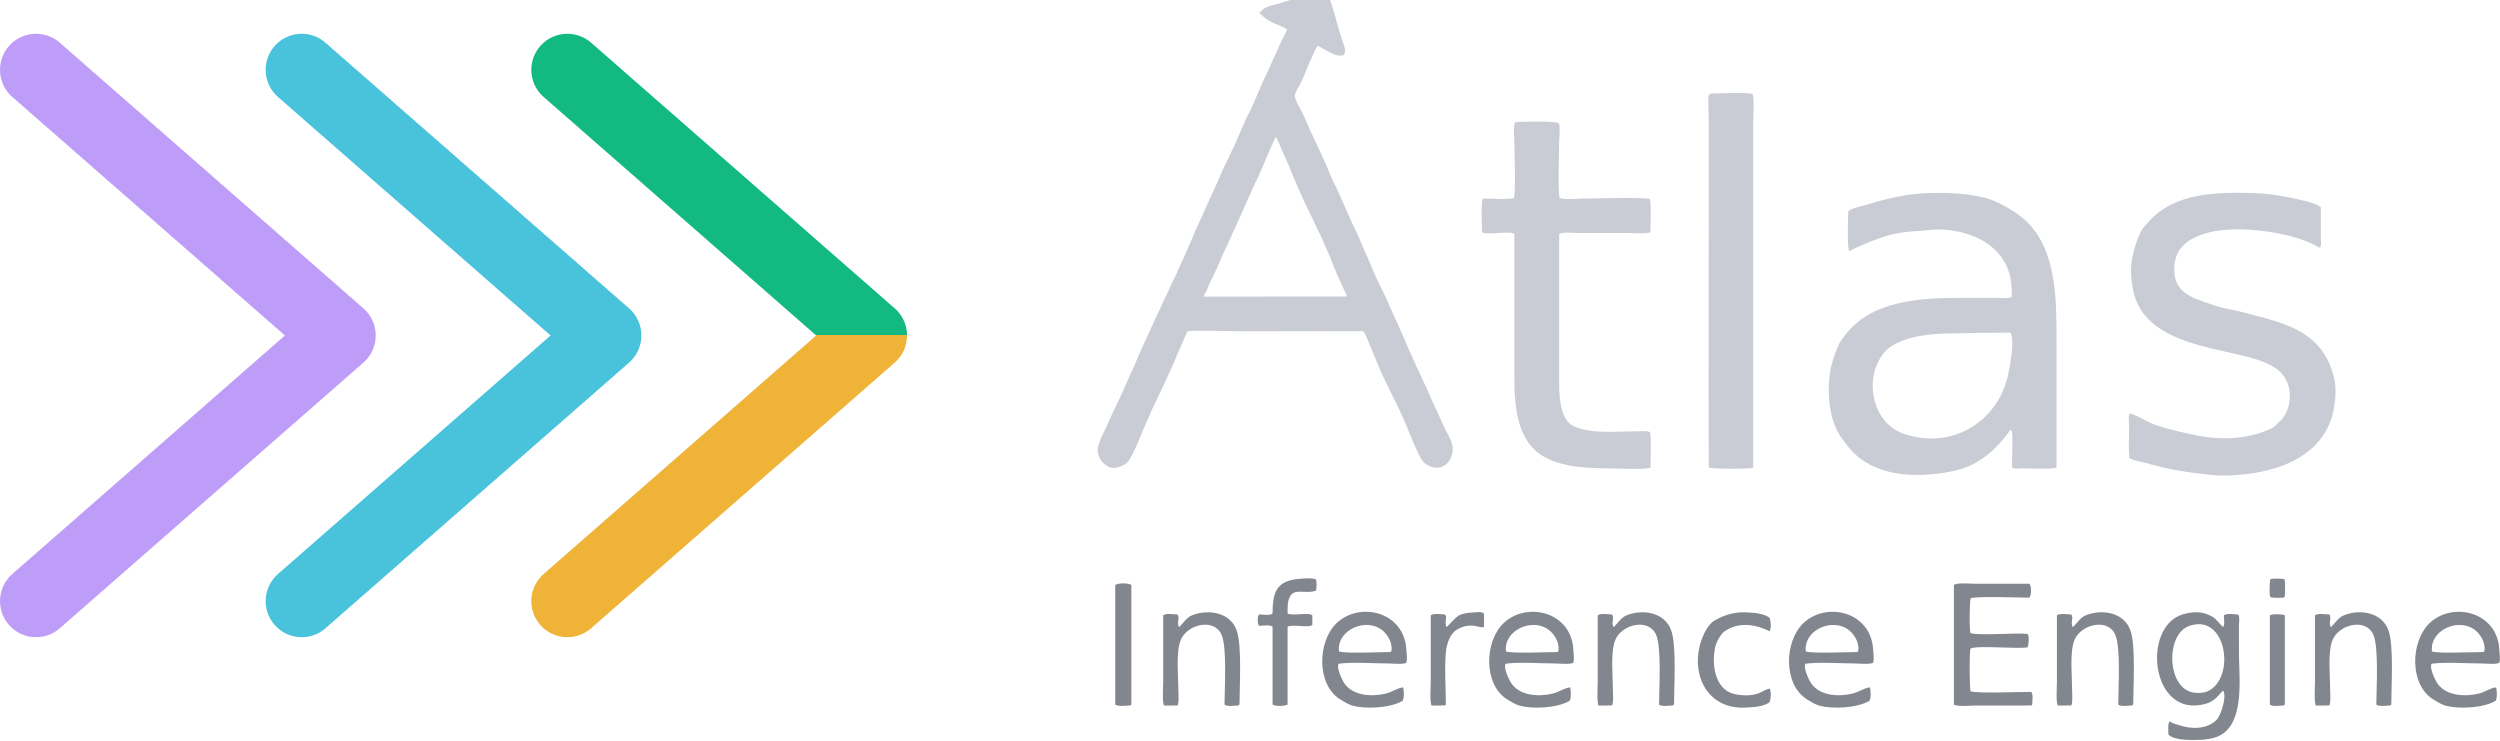
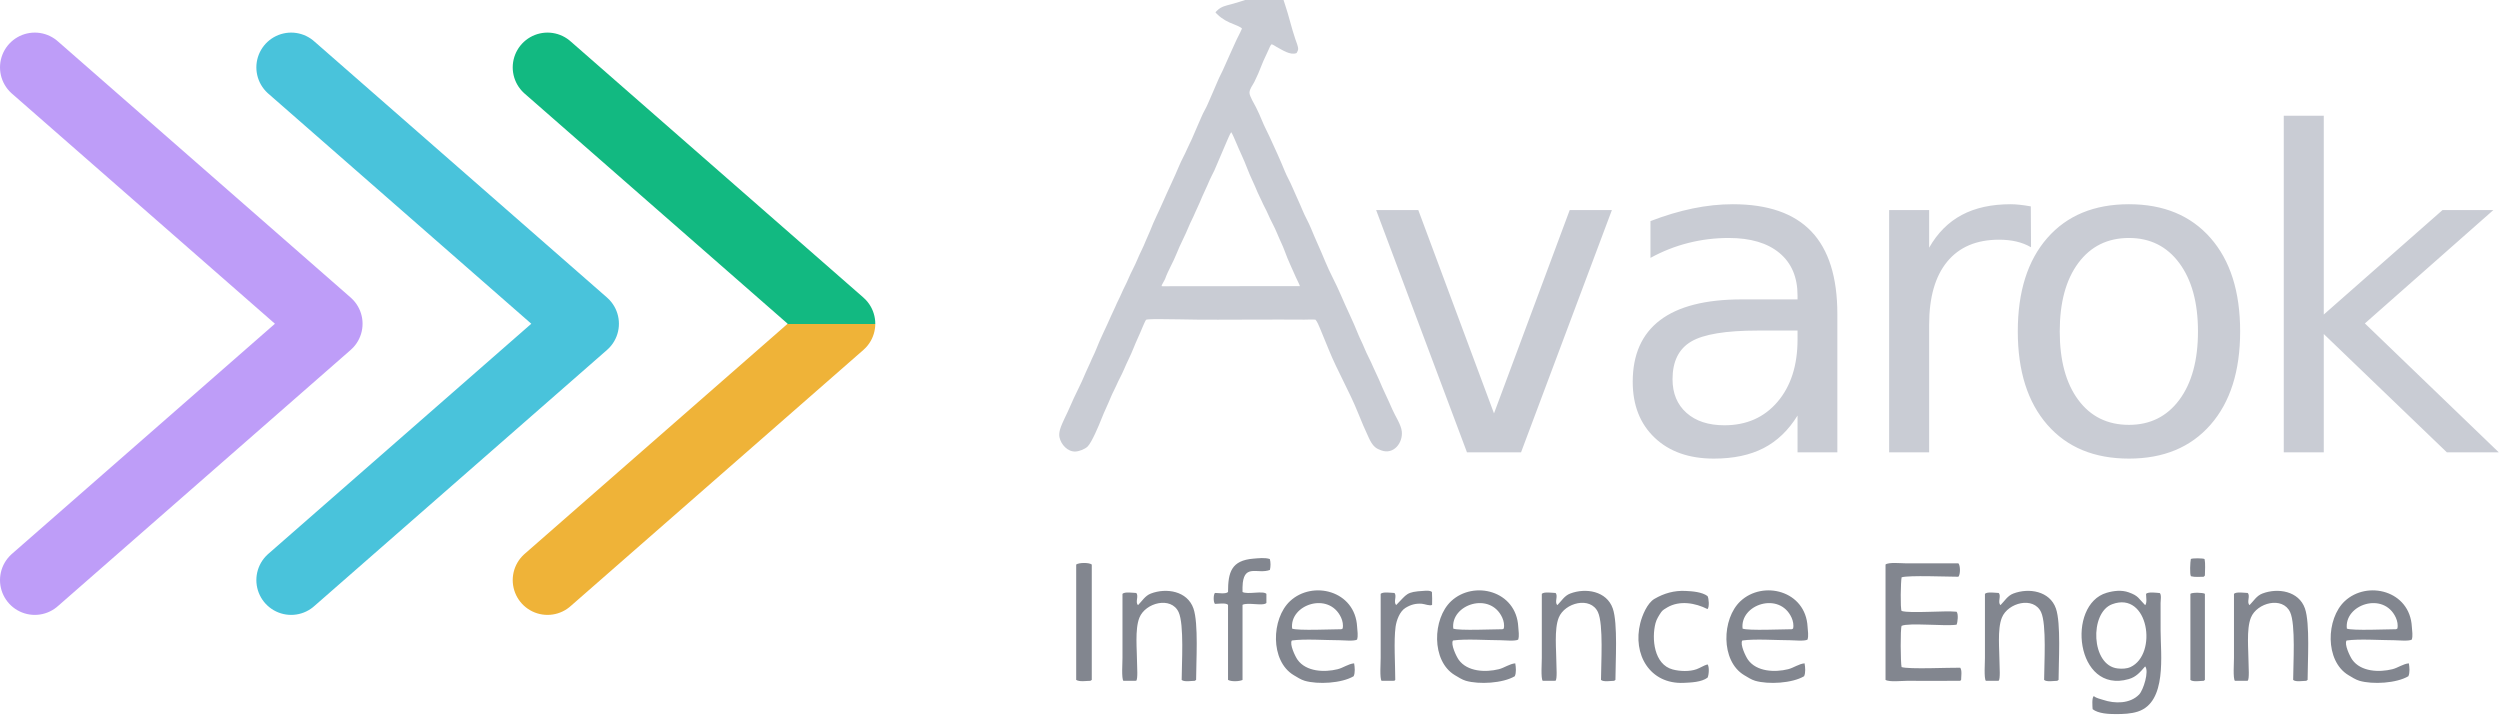
- <svg xmlns="http://www.w3.org/2000/svg" viewBox="0 0 1317.5 390" width="1317.5" height="390" role="img" aria-label="Atlas Inference Engine">
+ <svg xmlns="http://www.w3.org/2000/svg" viewBox="0 0 1365.28 390" width="1365.28" height="390" role="img" aria-label="Avarok Inference Engine">
  <defs>
-     <linearGradient id="g2" x1="0" y1="0" x2="0" y2="1">
+     <linearGradient id="g1" x1="0" y1="0" x2="0" y2="1">
      <stop offset="0.5" stop-color="#12B981" />
      <stop offset="0.5" stop-color="#EFB338" />
    </linearGradient>
  </defs>
  <g transform="translate(0 17.8) scale(0.5)">
    <g fill="none" stroke-width="76" stroke-linecap="round" stroke-linejoin="round">
-       <path d="M38 38L358 318L38 598" stroke="#BE9DF8" />
-       <path d="M318 38L638 318L318 598" stroke="#49C3DB" />
-       <path d="M598 38L918 318L598 598" stroke="url(#g2)" />
+       <path stroke="#BE9DF8" d="M38 38L358 318L38 598" />
+       <path stroke="#49C3DB" d="M318 38L638 318L318 598" />
+       <path stroke="url(#g1)" d="M598 38L918 318L598 598" />
    </g>
  </g>
  <path d="M718.38 174.57C716.41 174.39 714.35 174.56 712.38 174.56C707.88 174.54 703.37 174.53 698.88 174.51C683.88 174.46 668.87 174.68 653.88 174.56C647.42 174.51 640.96 174.29 634.5 174.29C632.96 174.29 627.03 174.19 625.9 174.62C625.6 174.83 624.14 178.21 623.92 178.75C622.4 182.58 620.53 186.28 619.03 190.12C617.45 194.17 615.37 198 613.71 202C612.52 204.86 610.91 207.53 609.7 210.38C608.79 212.53 607.58 214.57 606.7 216.75C605.05 220.82 603.07 224.77 601.47 228.88C600.2 232.14 596.27 241.55 594 243.81C592.53 245.28 589.44 246.47 587.38 246.58C583.06 246.82 579.39 242.73 578.58 238.75C578.29 237.3 578.54 235.77 578.95 234.38C580 230.83 582.78 225.86 584.28 222.25C586.94 215.86 590.38 209.79 592.95 203.38C593.7 201.51 594.71 199.75 595.46 197.88C596.4 195.5 597.67 193.26 598.59 190.88C600.98 184.67 604.1 178.74 606.72 172.62C607.49 170.82 608.46 169.07 609.2 167.25C610.17 164.87 611.47 162.63 612.46 160.25C613.59 157.54 615.09 154.97 616.21 152.25C617.7 148.64 619.71 145.24 621.17 141.62C622.55 138.24 624.36 135.03 625.67 131.62C626.43 129.68 627.42 127.83 628.17 125.88C630.13 120.71 632.71 115.81 634.9 110.75C637.84 103.96 641.14 97.33 643.97 90.5C645.25 87.39 647 84.48 648.3 81.38C649.16 79.3 650.32 77.34 651.17 75.25C652.75 71.34 654.62 67.54 656.22 63.62C657.17 61.3 658.58 59.19 659.54 56.88C661.28 52.68 663.26 48.58 664.95 44.38C665.97 41.86 667.36 39.49 668.41 37C670.36 32.37 672.6 27.87 674.59 23.25C675.7 20.68 677.16 18.23 678.25 15.62C677.95 14.91 674.67 13.59 673.88 13.29C670.56 12.06 667.39 10.4 664.86 7.88C664.51 7.52 664.04 7.18 663.78 6.75C664 6.36 664.44 6.04 664.75 5.72C666.89 3.52 669.65 3.06 672.5 2.28C678.24 0.72 683.82 -1.33 689.5 -3.09C692.71 -4.09 695.89 -5.3 699.25 -4.4C699.81 -3.84 701.47 1.64 701.85 2.75C703.93 8.88 705.29 15.25 707.4 21.38C707.88 22.75 709.03 25.5 708.93 26.88C708.89 27.51 708.63 27.96 708.33 28.5C708.27 28.62 708.14 28.96 708 29.01C704.55 30.31 700.2 27.21 697.25 25.68C696.59 25.34 695.05 24.19 694.38 24.19C693.88 24.52 693.06 26.52 692.8 27.12C691.59 29.93 690.13 32.63 689.04 35.5C687.86 38.62 686.5 41.77 685.01 44.75C684.12 46.53 682.39 48.54 682.36 50.62C682.34 52.54 685.02 56.77 685.93 58.62C687.11 61 688.23 63.42 689.21 65.88C690.42 68.9 692 71.79 693.36 74.75C696.23 80.99 699.12 87.25 701.7 93.62C702.86 96.49 704.49 99.15 705.67 102C707.47 106.32 709.57 110.53 711.34 114.88C712.69 118.2 714.57 121.3 715.92 124.62C718.35 130.63 721.16 136.49 723.59 142.5C726.12 148.76 729.54 154.66 732.16 160.88C735.22 168.14 738.82 175.17 741.71 182.5C742.69 184.96 743.98 187.29 744.96 189.75C746.45 193.5 748.51 197.02 750.05 200.75C750.96 202.95 752.15 205.04 753.05 207.25C755.28 212.74 758.02 218.04 760.33 223.5C761.83 227.04 765.16 231.84 765.54 235.62C766.18 241.92 761.06 248.41 754.38 245.98C753.06 245.5 751.95 245.04 750.88 244.13C749.42 242.9 748.32 240.8 747.53 239.12C745.41 234.63 743.5 230.11 741.65 225.5C736.95 213.77 730.48 202.83 725.72 191.12C724.11 187.16 722.43 183.22 720.84 179.25C720.37 178.08 719.25 175.41 718.38 174.57ZM709.88 156.25C709.97 156.01 707.99 152.12 707.73 151.5C705.72 146.81 703.41 142.19 701.7 137.38C700.49 134 698.8 130.82 697.47 127.5C696.01 123.86 693.98 120.48 692.45 116.88C691.4 114.41 689.99 112.1 688.95 109.62C688.28 108.02 687.36 106.5 686.71 104.88C684.96 100.49 682.74 96.3 681.09 91.88C679.28 87.03 676.92 82.4 674.96 77.62C674.65 76.85 672.8 72.53 672.38 72.19C671.88 72.65 669.92 77.32 669.52 78.25C667.43 83.22 665.31 88.18 663.16 93.12C662.42 94.81 661.41 96.41 660.7 98.12C658.96 102.33 656.86 106.4 655.17 110.62C654.42 112.49 653.42 114.26 652.67 116.12C651.63 118.72 650.22 121.16 649.18 123.75C647.17 128.75 644.51 133.48 642.55 138.5C640.72 143.19 637.99 147.51 636.3 152.25C635.96 153.2 634.36 155.57 634.31 156.25C634.66 156.47 639.11 156.29 639.88 156.29C644.79 156.29 649.71 156.29 654.62 156.3C673.04 156.33 691.46 156.29 709.88 156.25Z" fill="#C9CCD4" />
-   <path d="M923.5 246.72C920.1 247 902.67 247.38 900.5 246.3C900.31 197.3 900.5 148.3 900.5 99.3C900.5 86.97 900.5 74.63 900.5 62.3C900.5 60.53 900.02 51.26 900.5 50.3C900.71 49.88 901.16 49.63 901.49 49.3C907.98 49.27 917.34 48.45 923.5 49.46C924.7 51.87 923.92 62.02 923.92 65.3C923.92 78.63 923.92 91.97 923.92 105.3C923.92 152.3 923.92 199.3 923.92 246.3C923.78 246.44 923.64 246.58 923.5 246.72ZM869.5 246.61C864.05 247.66 852.58 246.8 846.5 246.8C834.42 246.8 817.64 245.81 808.5 236.84C798.75 227.27 798.07 211.15 798.07 198.3C798.07 173.3 798.07 148.3 798.07 123.3C795.87 121.36 782.95 124.22 780.99 122.3C780.99 119.51 780.4 106.07 781.5 104.63C783.91 104.63 796.74 105.3 797.88 104.3C798.9 98.86 798.07 81.92 798.07 75.3C798.07 72.53 797.34 66.74 798.5 64.44C801.62 64 819.63 63.73 821.5 64.95C822.37 66.68 821.68 73.07 821.68 75.3C821.68 80.88 820.86 100.28 821.95 104.3C823.83 105.43 831.91 104.63 834.5 104.63C840.74 104.63 865.31 103.82 869.5 104.89C870.27 105.91 869.81 119.91 869.81 122.3C868.76 123.35 860.42 122.8 858.5 122.8C849.83 122.8 841.17 122.8 832.5 122.8C829.91 122.8 823.69 122.08 821.68 123.3C821.68 148.3 821.68 173.3 821.68 198.3C821.68 205.87 821.19 220.89 829.5 224.66C838.77 228.88 852.45 227.3 862.5 227.3C864.73 227.3 867.41 226.88 869.5 227.68C870.42 229.51 869.81 243.23 869.81 246.3C869.7 246.4 869.6 246.5 869.5 246.61ZM1060.27 156.3C1060.27 151.98 1060.02 147.43 1058.69 143.3C1053.46 127.12 1035.38 120.45 1019.5 120.98C1017.16 121.06 1014.84 121.48 1012.5 121.61C1006.94 121.9 1000.88 122.41 995.5 123.96C988.15 126.08 981.37 128.96 974.5 132.3C973.39 130.05 973.87 114.72 974.07 111.3C975.67 109.7 982.09 108.39 984.5 107.66C994.5 104.59 1004.95 102.14 1015.5 101.77C1025.45 101.43 1034.75 101.72 1044.5 103.85C1050.78 105.22 1056.16 108.25 1061.5 111.6C1084.32 125.92 1083.75 156.6 1083.8 180.3C1083.82 191.97 1083.8 203.63 1083.8 215.3C1083.8 225.63 1083.8 235.97 1083.8 246.3C1082.62 247.48 1068.13 246.8 1065.5 246.8C1064.14 246.8 1061.31 247.34 1060.27 246.3C1060.27 243.6 1060.86 228.67 1060.25 227.3C1060.11 226.98 1059.75 226.81 1059.5 226.57C1054.38 233.56 1049.05 239.36 1041.5 243.72C1036.71 246.48 1030.93 248.1 1025.5 248.99C1007.96 251.85 987.11 250.94 974.75 236.3C971.18 232.06 967.95 227.67 966.22 222.3C964.12 215.8 963.55 209.13 963.82 202.3C964.11 194.66 966.1 188.1 969.18 181.3C969.85 179.84 970.98 178.6 971.91 177.3C985.72 157.98 1012.87 156.96 1034.5 156.96C1040.83 156.96 1047.17 156.96 1053.5 156.96C1055.49 156.96 1058.75 157.61 1060.27 156.3ZM1122.12 241.3C1121.69 235.69 1122.05 229.93 1122.05 224.3C1122.05 222.66 1121.39 219.03 1122.5 217.83C1127.03 219.18 1131.02 222.16 1135.5 223.75C1142.74 226.31 1148.15 227.4 1155.5 229.02C1169.63 232.15 1184.44 231.82 1197.5 225.55C1198.62 225.02 1199.54 223.76 1200.5 222.98C1207.77 217.1 1208.92 204.54 1202.87 197.3C1197.47 190.84 1186.34 188.46 1178.5 186.63C1157.89 181.81 1128.62 177.32 1124.04 152.3C1123.09 147.1 1122.61 141.51 1123.63 136.3C1124.62 131.29 1125.87 126.88 1128.11 122.3C1129.19 120.09 1131.17 118.09 1132.82 116.3C1146.57 101.34 1168.68 101.24 1187.5 101.74C1196.38 101.97 1204.91 103.59 1213.5 105.61C1216.01 106.2 1221.38 107.42 1223.08 109.3C1223.08 114.63 1223.09 119.97 1223.08 125.3C1223.08 126.67 1223.65 129.69 1222.5 130.61C1208.86 122.16 1178.9 118.37 1163.5 122.65C1153.35 125.47 1145.64 130.56 1145.81 142.3C1145.99 154.18 1155.05 156.86 1164.5 160.13C1167.79 161.27 1171.06 162.26 1174.5 162.91C1180.88 164.12 1187.25 165.87 1193.5 167.59C1211.39 172.51 1224.83 178.99 1229.87 198.3C1231.19 203.37 1230.95 209.2 1230.15 214.3C1225.77 242.07 1196.86 250.29 1172.5 250.62C1166.55 250.7 1160.38 249.73 1154.5 248.99C1146.23 247.95 1138.5 246.09 1130.5 243.92C1128.61 243.41 1123.37 242.54 1122.12 241.3ZM1059.5 175.3C1047.82 175.3 1036.18 175.49 1024.5 175.8C1014.67 176.06 999.06 178 992.54 186.3C982.05 199.65 986.59 223.01 1003.5 228.71C1027.99 236.96 1052.17 223.07 1058.11 198.3C1059.16 193.93 1061.99 178.53 1059.5 175.3Z" fill="#C9CCD4" />
+   <path d="M751.52 114.72H774.55L815.89 225.76L857.24 114.72H880.27L830.66 247.02H801.13Z M960.04 180.52Q933.70 180.52 923.54 186.54Q913.39 192.56 913.39 207.09Q913.39 218.67 921.00 225.46Q928.62 232.25 941.74 232.25Q959.81 232.25 970.73 219.44Q981.66 206.62 981.66 185.36V180.52ZM1003.40 171.54V247.02H981.66V226.94Q974.22 238.99 963.12 244.72Q952.01 250.45 935.95 250.45Q915.63 250.45 903.64 239.05Q891.65 227.65 891.65 208.51Q891.65 186.19 906.59 174.85Q921.54 163.51 951.19 163.51H981.66V161.38Q981.66 146.38 971.80 138.17Q961.93 129.96 944.10 129.96Q932.76 129.96 922.01 132.68Q911.26 135.39 901.34 140.83V120.74Q913.27 116.14 924.49 113.83Q935.71 111.53 946.34 111.53Q975.05 111.53 989.22 126.41Q1003.40 141.30 1003.40 171.54Z M1109.17 135.04Q1105.50 132.91 1101.19 131.91Q1096.88 130.90 1091.68 130.90Q1073.26 130.90 1063.39 142.89Q1053.53 154.88 1053.53 177.33V247.02H1031.68V114.72H1053.53V135.27Q1060.38 123.23 1071.37 117.38Q1082.35 111.53 1098.06 111.53Q1100.31 111.53 1103.02 111.83Q1105.74 112.12 1109.05 112.71Z M1162.65 129.96Q1145.17 129.96 1135.01 143.60Q1124.85 157.25 1124.85 180.99Q1124.85 204.73 1134.95 218.37Q1145.05 232.02 1162.65 232.02Q1180.02 232.02 1190.18 218.32Q1200.34 204.61 1200.34 180.99Q1200.34 157.48 1190.18 143.72Q1180.02 129.96 1162.65 129.96ZM1162.65 111.53Q1191.00 111.53 1207.19 129.96Q1223.37 148.39 1223.37 180.99Q1223.37 213.47 1207.19 231.96Q1191.00 250.45 1162.65 250.45Q1134.19 250.45 1118.06 231.96Q1101.94 213.47 1101.94 180.99Q1101.94 148.39 1118.06 129.96Q1134.19 111.53 1162.65 111.53Z M1247.19 63.22H1269.04V171.77L1333.89 114.72H1361.65L1291.49 176.62L1364.61 247.02H1336.26L1269.04 182.41V247.02H1247.19Z" fill="#C9CCD4" />
  <path d="M678.5 371.36C676.63 372.18 672.41 372.33 670.64 371.3C670.64 357.63 670.64 343.97 670.64 330.3C669.38 329.04 665.18 329.81 663.5 329.79C662.59 328.88 662.59 324.72 663.5 323.81C665.18 323.79 669.38 324.56 670.64 323.3C670.64 312.48 672.47 306.06 684.5 305.08C687.21 304.86 690.9 304.41 693.48 305.3C693.96 307.11 693.96 309.44 693.5 311.26C687.04 313.66 679.92 308.08 678.7 318.3C678.5 319.96 678.56 321.63 678.56 323.3C681.41 324.82 689.75 322.45 691.6 324.3C691.6 325.97 691.6 327.63 691.6 329.3C689.75 331.15 681.41 328.78 678.56 330.3C678.56 343.97 678.56 357.63 678.56 371.3C678.54 371.32 678.52 371.34 678.5 371.36ZM1203.5 314.97C1201.23 314.97 1198.69 315.29 1196.5 314.69C1195.76 313.71 1196.11 306.71 1196.44 305.3C1197.01 304.73 1203.32 304.82 1203.92 305.3C1204.51 308.15 1204.12 311.39 1204.12 314.3C1203.92 314.52 1203.71 314.75 1203.5 314.97ZM595.5 371.8C593.27 371.8 589.59 372.5 587.72 371.3C587.72 350.3 587.72 329.3 587.72 308.3C589.2 307.19 594.78 307.13 596.23 308.3C596.23 329.3 596.23 350.3 596.23 371.3C595.99 371.47 595.74 371.63 595.5 371.8ZM1070.5 371.79C1060.84 371.9 1051.16 371.8 1041.5 371.8C1038.83 371.8 1031.72 372.57 1029.71 371.3C1029.71 350.3 1029.71 329.3 1029.71 308.3C1031.33 306.93 1038.09 307.63 1040.5 307.63C1050.17 307.63 1059.83 307.63 1069.5 307.63C1070.64 308.85 1070.64 313.75 1069.5 314.97C1063.82 314.97 1042.4 314.08 1038.5 315.27C1038.01 317.17 1037.71 332.6 1038.5 333.65C1043.22 335.11 1061.77 333.37 1068.5 334.07C1069.59 335.16 1069.13 339.89 1068.5 341.15C1062.32 342.1 1042.38 339.97 1038.5 341.77C1037.74 343.29 1037.93 362.06 1038.47 364.3C1042.44 365.59 1064.54 364.54 1070.5 364.65C1071.62 366.14 1070.99 369.44 1070.99 371.3C1070.83 371.46 1070.66 371.63 1070.5 371.79ZM652.5 371.8C650.81 371.8 646.58 372.56 645.32 371.3C645.32 362.89 646.76 340.98 643.66 334.3C639.58 325.52 625.54 329.11 622.25 337.3C619.67 343.68 620.97 355.23 620.97 362.3C620.97 364.07 621.48 370.79 620.5 371.77C618.17 371.84 615.83 371.8 613.5 371.8C612.41 370.71 613 361.42 613 359.3C613 347.63 613 335.97 613 324.3C614.26 323.04 618.7 323.78 620.5 323.83C622.07 325.4 619.77 328.9 621.5 330.46C623.75 328.21 625.33 325.35 628.5 324.14C636.98 320.91 648.42 322.73 651.76 332.3C654.59 340.39 653.21 361.77 653.21 371.3C652.97 371.47 652.74 371.63 652.5 371.8ZM741.11 349.3C739.32 350.28 733.76 349.64 731.5 349.64C724.18 349.64 712.27 348.79 705.5 349.78C704.1 351.72 707.3 358.47 708.61 360.3C713.31 366.88 723.27 367.25 730.5 365.47C733.49 364.73 736.48 362.49 739.5 362.26C739.86 364.32 740.15 367.38 739.24 369.3C732.68 373.17 719.73 373.88 712.5 371.78C710.5 371.2 708.28 369.77 706.5 368.7C693.55 360.92 694.28 337.85 704.49 328.3C716.77 316.8 740.09 322.48 741.14 342.3C741.26 344.6 741.79 347.06 741.11 349.3ZM761.5 371.77C759.17 371.84 756.83 371.8 754.5 371.8C753.41 370.71 754 361.42 754 359.3C754 347.63 754 335.97 754 324.3C755.26 323.04 759.7 323.78 761.5 323.83C763.06 325.39 760.77 328.85 762.5 330.4C768.51 324.38 767.79 323.23 777.5 322.68C778.9 322.6 780.91 322.32 782 323.3C782.18 325.62 782.11 327.98 782.08 330.3C781.16 331.11 777.88 329.82 776.5 329.72C773.09 329.46 770.35 330.23 767.5 332C764.36 333.95 762.62 338.85 762.14 342.3C761.1 349.94 761.97 363.09 761.97 371.3C761.81 371.46 761.66 371.61 761.5 371.77ZM829.11 349.3C827.32 350.28 821.76 349.64 819.5 349.64C812.18 349.64 800.27 348.79 793.5 349.78C792.1 351.72 795.3 358.47 796.61 360.3C801.31 366.88 811.27 367.25 818.5 365.47C821.49 364.73 824.48 362.49 827.5 362.26C827.86 364.32 828.15 367.38 827.24 369.3C820.68 373.17 807.73 373.88 800.5 371.78C798.5 371.2 796.28 369.77 794.5 368.7C781.55 360.92 782.28 337.85 792.49 328.3C804.77 316.8 828.09 322.48 829.14 342.3C829.26 344.6 829.79 347.06 829.11 349.3ZM881.5 371.8C879.81 371.8 875.58 372.56 874.32 371.3C874.32 362.89 875.76 340.98 872.66 334.3C868.58 325.52 854.54 329.11 851.25 337.3C848.67 343.68 849.97 355.23 849.97 362.3C849.97 364.07 850.48 370.79 849.5 371.77C847.17 371.84 844.83 371.8 842.5 371.8C841.41 370.71 842 361.42 842 359.3C842 347.63 842 335.97 842 324.3C843.26 323.04 847.7 323.78 849.5 323.83C851.07 325.4 848.77 328.9 850.5 330.46C852.75 328.21 854.33 325.35 857.5 324.14C865.98 320.91 877.42 322.73 880.76 332.3C883.59 340.39 882.21 361.77 882.21 371.3C881.97 371.47 881.74 371.63 881.5 371.8ZM932.5 325.51C933.23 326.75 933.59 331.53 932.5 332.63C925.81 329.25 917.28 327.76 910.5 331.72C909.4 332.36 907.93 333.19 907.19 334.3C905.94 336.17 904.68 338.1 904.1 340.3C901.9 348.73 903.22 362.89 913.5 365.61C917.35 366.63 922.74 366.84 926.5 365.47C928.54 364.73 930.39 363.44 932.5 362.82C933.57 363.97 933.27 368.77 932.5 370.09C929.15 372.55 923.49 372.74 919.5 372.92C900.94 373.74 891.5 357.3 895.77 340.3C896.8 336.19 899.54 329.38 903.5 327.06C908.76 323.98 914.33 322.41 920.5 322.71C924.19 322.89 929.41 323.25 932.5 325.51ZM987.11 349.3C985.32 350.28 979.76 349.64 977.5 349.64C970.18 349.64 958.27 348.79 951.5 349.78C950.1 351.72 953.3 358.47 954.61 360.3C959.31 366.88 969.27 367.25 976.5 365.47C979.49 364.73 982.48 362.49 985.5 362.26C985.86 364.32 986.15 367.38 985.24 369.3C978.68 373.17 965.73 373.88 958.5 371.78C956.5 371.2 954.28 369.77 952.5 368.7C939.55 360.92 940.28 337.85 950.49 328.3C962.77 316.8 986.09 322.48 987.14 342.3C987.26 344.6 987.79 347.06 987.11 349.3ZM1123.5 371.8C1121.81 371.8 1117.58 372.56 1116.32 371.3C1116.32 362.89 1117.76 340.98 1114.66 334.3C1110.58 325.52 1096.54 329.11 1093.25 337.3C1090.67 343.68 1091.97 355.23 1091.97 362.3C1091.97 364.07 1092.48 370.79 1091.5 371.77C1089.17 371.84 1086.83 371.8 1084.5 371.8C1083.41 370.71 1084 361.42 1084 359.3C1084 347.63 1084 335.97 1084 324.3C1085.26 323.04 1089.7 323.78 1091.5 323.83C1093.07 325.4 1090.77 328.9 1092.5 330.46C1094.75 328.21 1096.33 325.35 1099.5 324.14C1107.98 320.91 1119.42 322.73 1122.76 332.3C1125.59 340.39 1124.21 361.77 1124.21 371.3C1123.97 371.47 1123.74 371.63 1123.5 371.8ZM1142.81 387.3C1142.71 385.98 1142.28 380.72 1143.5 380.17C1144.92 381.35 1146.83 381.63 1148.5 382.2C1154.88 384.36 1163.2 384.41 1168.18 379.3C1170.52 376.9 1173.76 366.51 1171.5 363.92C1168.78 367.03 1166.66 369.68 1162.5 370.87C1133.49 379.21 1128.29 330.17 1150.5 323.72C1154.35 322.6 1158.64 322.1 1162.5 323.48C1167.95 325.41 1167.78 326.77 1171.5 330.48C1172.63 329.35 1171.98 325.8 1171.98 324.3C1173.27 323.06 1177.71 323.74 1179.5 323.88C1180.49 324.87 1179.92 327.9 1179.92 329.3C1179.92 334.3 1179.93 339.3 1179.93 344.3C1179.93 357.38 1183.54 383.41 1167.5 388.6C1163.71 389.83 1159.46 389.97 1155.5 389.97C1151.66 389.97 1145.96 389.74 1142.81 387.3ZM1259.5 371.8C1257.81 371.8 1253.58 372.56 1252.32 371.3C1252.32 362.89 1253.76 340.98 1250.66 334.3C1246.58 325.52 1232.54 329.11 1229.25 337.3C1226.67 343.68 1227.97 355.23 1227.97 362.3C1227.97 364.07 1228.48 370.79 1227.5 371.77C1225.17 371.84 1222.83 371.8 1220.5 371.8C1219.41 370.71 1220 361.42 1220 359.3C1220 347.63 1220 335.97 1220 324.3C1221.26 323.04 1225.7 323.78 1227.5 323.83C1229.07 325.4 1226.77 328.9 1228.5 330.46C1230.75 328.21 1232.33 325.35 1235.5 324.14C1243.98 320.91 1255.42 322.73 1258.76 332.3C1261.59 340.39 1260.21 361.77 1260.21 371.3C1259.97 371.47 1259.74 371.63 1259.5 371.8ZM1317.11 349.3C1315.32 350.28 1309.76 349.64 1307.5 349.64C1300.18 349.64 1288.27 348.79 1281.5 349.78C1280.1 351.72 1283.3 358.47 1284.61 360.3C1289.31 366.88 1299.27 367.25 1306.5 365.47C1309.49 364.73 1312.48 362.49 1315.5 362.26C1315.86 364.32 1316.15 367.38 1315.24 369.3C1308.68 373.17 1295.73 373.88 1288.5 371.78C1286.5 371.2 1284.28 369.77 1282.5 368.7C1269.55 360.92 1270.28 337.85 1280.49 328.3C1292.77 316.8 1316.09 322.48 1317.14 342.3C1317.26 344.6 1317.79 347.06 1317.11 349.3ZM1203.5 371.8C1201.78 371.8 1197.47 372.56 1196.2 371.3C1196.2 355.63 1196.2 339.97 1196.2 324.3C1197.07 323.44 1203.21 323.57 1204.12 324.3C1204.12 339.97 1204.12 355.63 1204.12 371.3C1203.92 371.47 1203.71 371.63 1203.5 371.8ZM1163.47 364.3C1178.51 357.34 1173.4 322.58 1153.5 329.96C1140.97 334.6 1141.94 363.51 1156.5 365.05C1158.85 365.3 1161.27 365.26 1163.47 364.3ZM733.21 343.3C733.7 341.41 733.2 339.05 732.4 337.3C725.79 322.82 704.08 330.13 705.65 343.3C708.7 344.5 727.81 343.63 732.5 343.63C732.74 343.52 732.97 343.41 733.21 343.3ZM821.21 343.3C821.7 341.41 821.2 339.05 820.4 337.3C813.79 322.82 792.08 330.13 793.65 343.3C796.7 344.5 815.81 343.63 820.5 343.63C820.74 343.52 820.97 343.41 821.21 343.3ZM979.21 343.3C979.7 341.41 979.2 339.05 978.4 337.3C971.79 322.82 950.08 330.13 951.65 343.3C954.7 344.5 973.81 343.63 978.5 343.63C978.74 343.52 978.97 343.41 979.21 343.3ZM1309.21 343.3C1309.7 341.41 1309.2 339.05 1308.4 337.3C1301.79 322.82 1280.08 330.13 1281.65 343.3C1284.7 344.5 1303.81 343.63 1308.5 343.63C1308.74 343.52 1308.97 343.41 1309.21 343.3Z" fill="#82868F" />
</svg>
